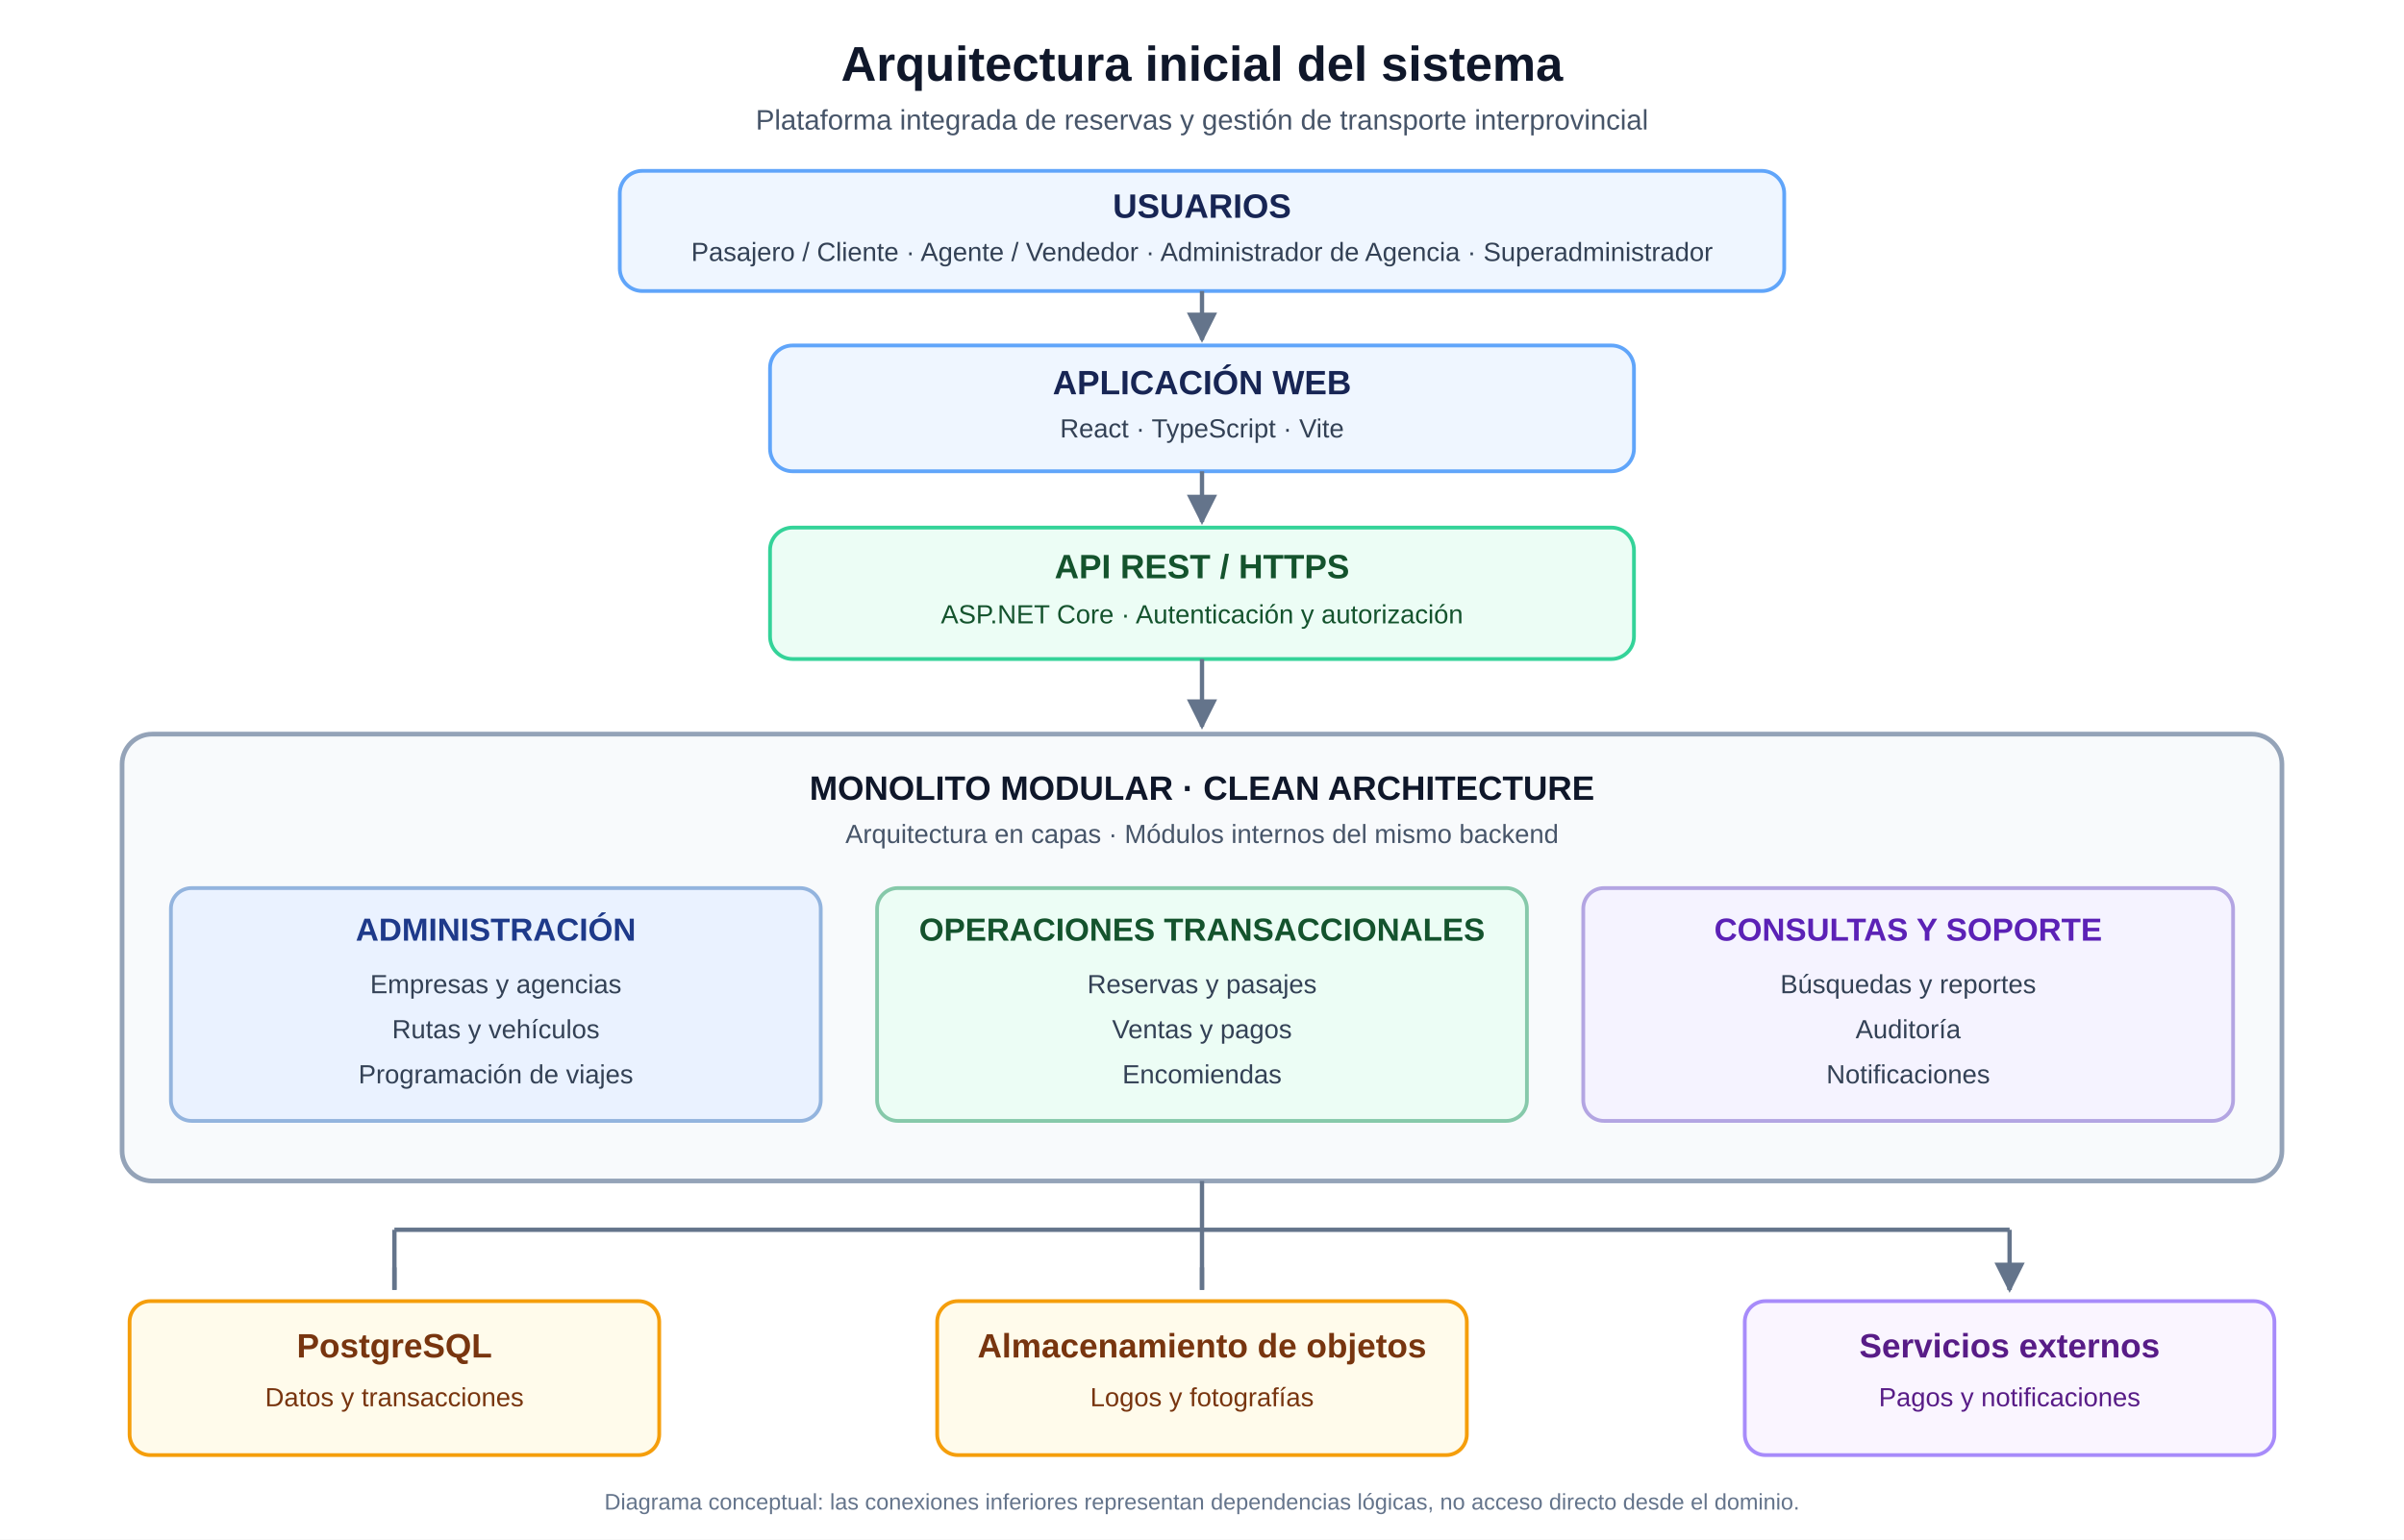
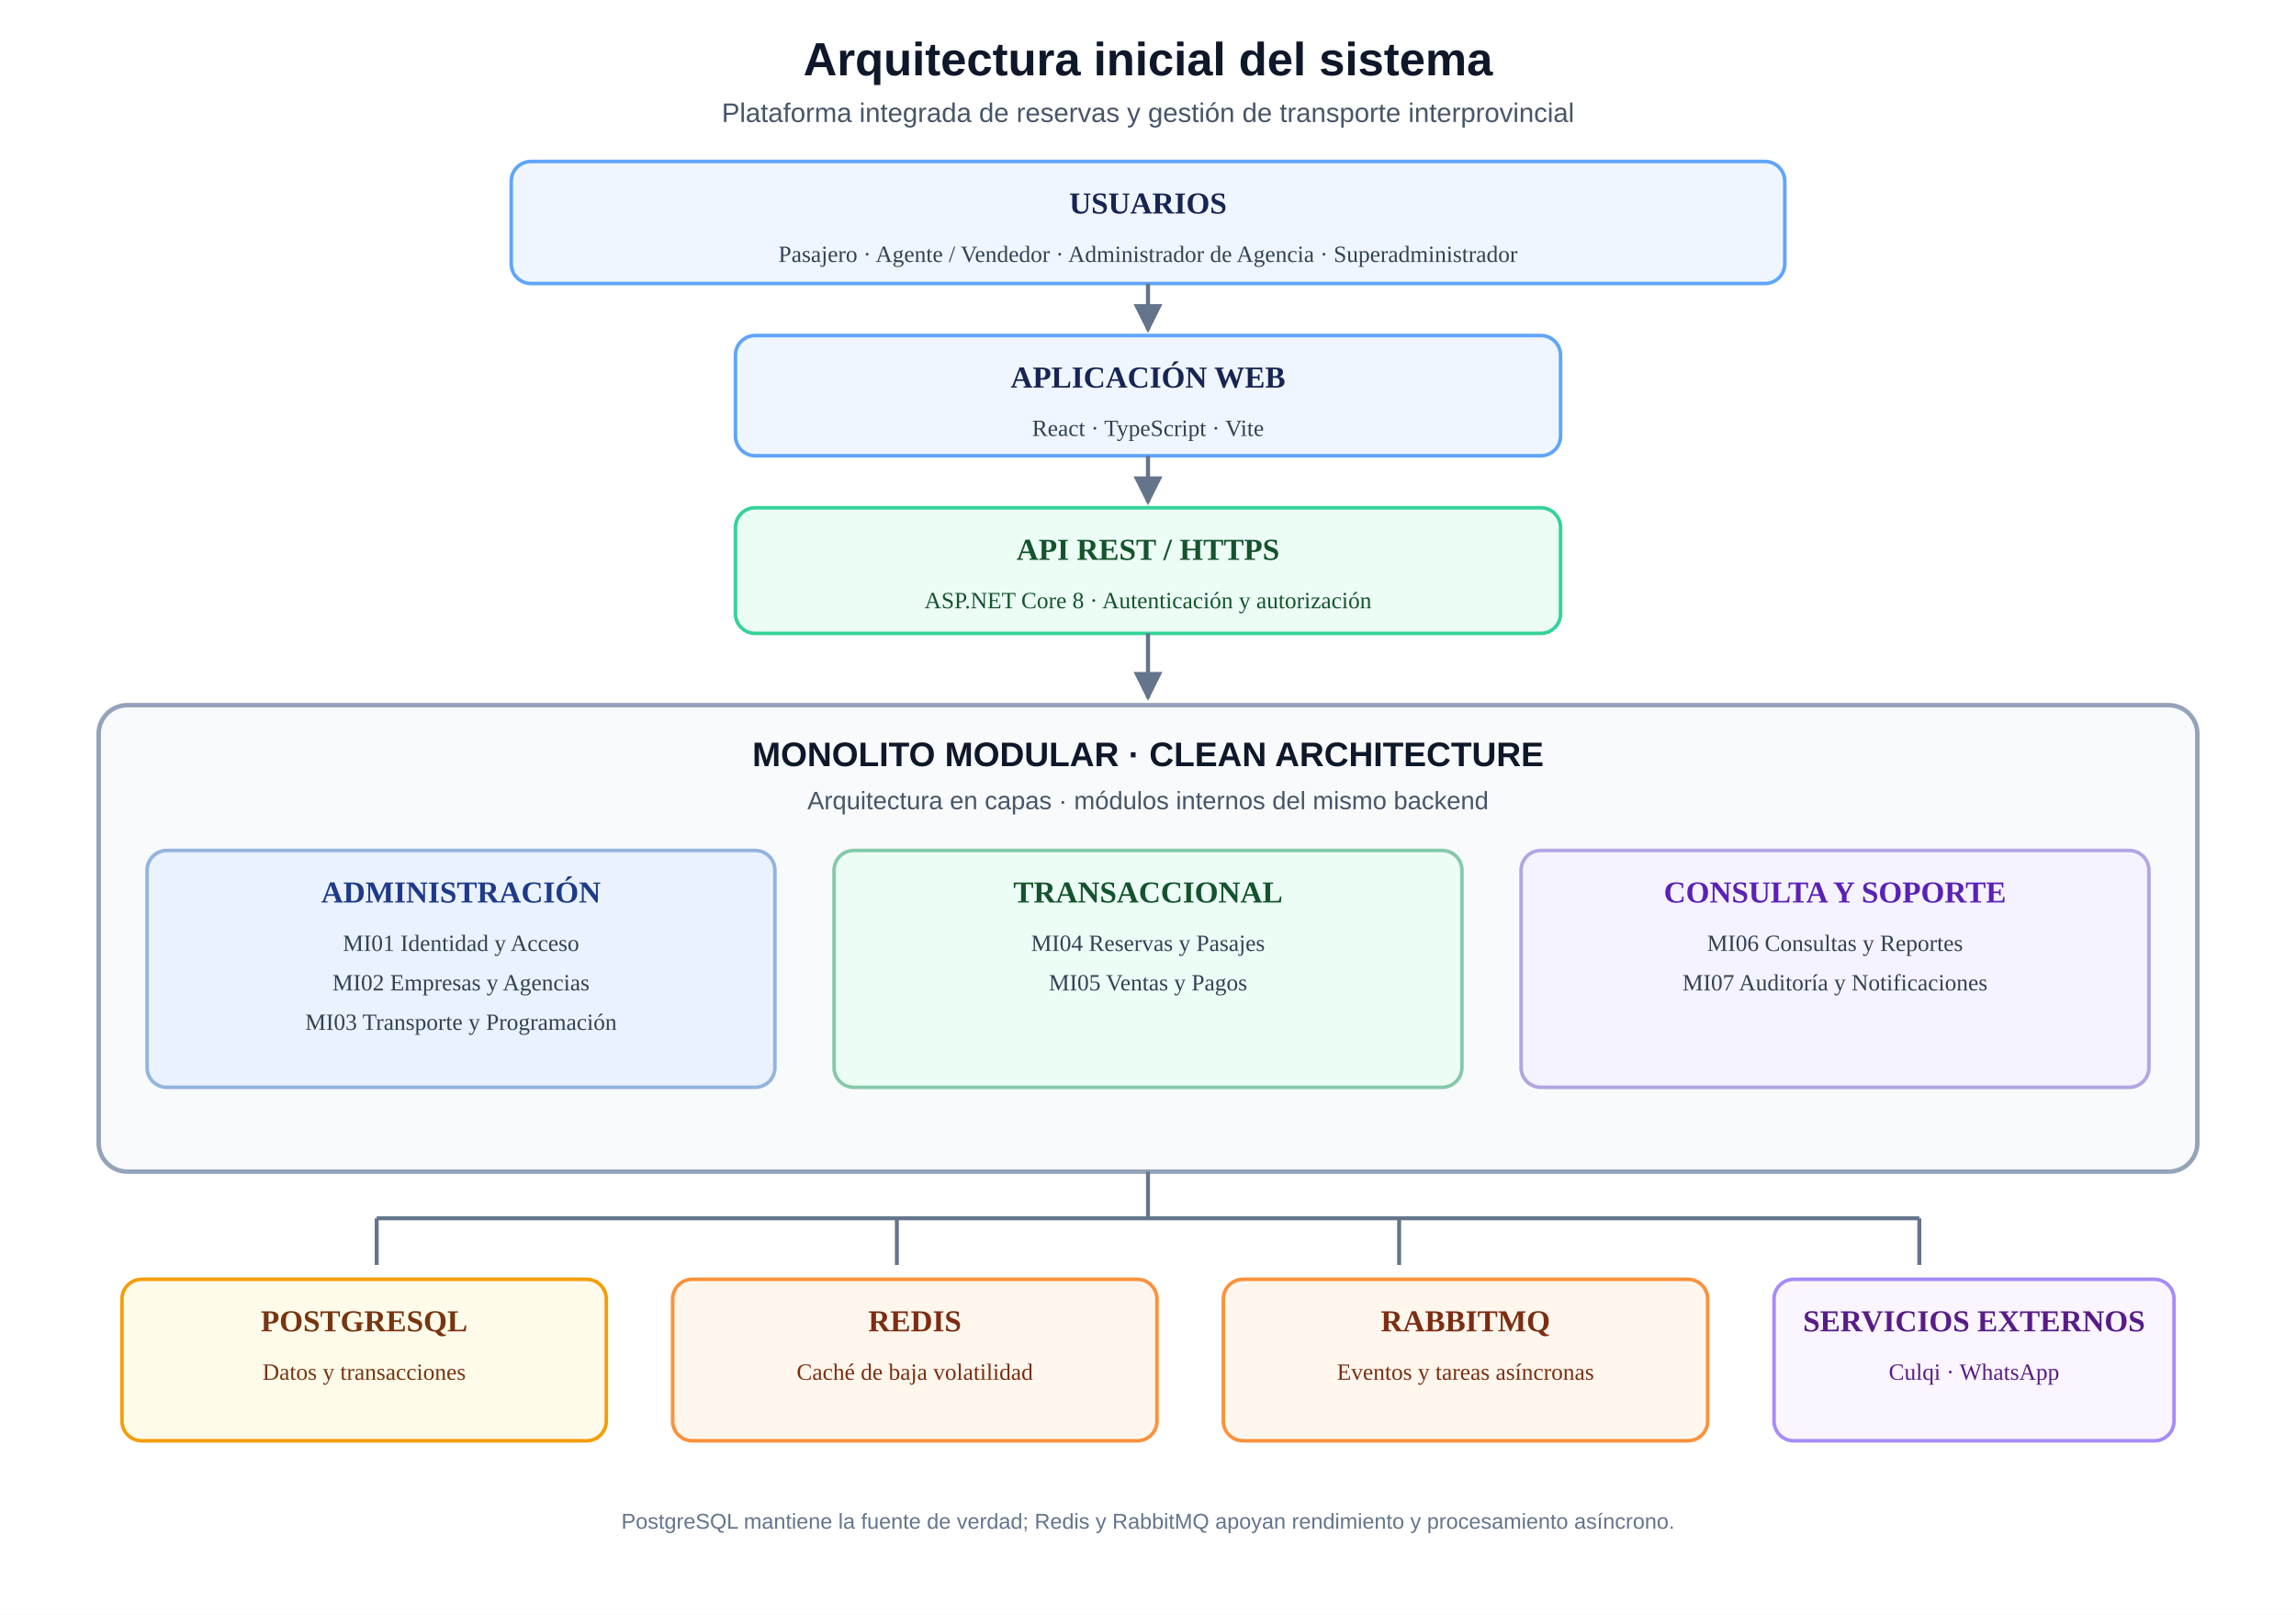
- <svg xmlns="http://www.w3.org/2000/svg" width="1280" height="820" viewBox="0 0 1280 820" role="img" aria-labelledby="title desc">
+ <svg xmlns="http://www.w3.org/2000/svg" width="1280" height="900" viewBox="0 0 1280 900" role="img">
  <defs>
-     <marker id="arrow" viewBox="0 0 10 10" refX="9" refY="5" markerWidth="7" markerHeight="7" orient="auto-start-reverse">
-       <path d="M0 0 L10 5 L0 10 Z" fill="#64748b" />
+     <marker id="a" viewBox="0 0 10 10" refX="9" refY="5" markerWidth="7" markerHeight="7" orient="auto">
+       <path d="M0 0L10 5L0 10Z" fill="#64748b" />
    </marker>
-     <style>text{font-family:Arial,Helvetica,sans-serif} .h{font-size:18px;font-weight:700;fill:#172554}.sub{font-size:14px;fill:#334155}.group{font-size:18px;font-weight:700;fill:#0f172a}.small{font-size:14px;fill:#334155}.line{fill:none;stroke:#64748b;stroke-width:2.3;marker-end:url(#arrow)}.node{stroke-width:2}</style>
  </defs>
-   <rect width="1280" height="820" fill="#ffffff" />
-   <text x="640" y="43" text-anchor="middle" font-size="26" font-weight="700" fill="#0f172a">Arquitectura inicial del sistema</text>
-   <text x="640" y="69" text-anchor="middle" font-size="15" fill="#475569">Plataforma integrada de reservas y gestión de transporte interprovincial</text>
-   <rect x="330" y="91" width="620" height="64" rx="12" fill="#eff6ff" stroke="#60a5fa" class="node" />
-   <text x="640" y="116" text-anchor="middle" class="h">USUARIOS</text>
-   <text x="640" y="139" text-anchor="middle" class="sub">Pasajero / Cliente · Agente / Vendedor · Administrador de Agencia · Superadministrador</text>
-   <path d="M640 155 V181" class="line" />
-   <rect x="410" y="184" width="460" height="67" rx="12" fill="#eff6ff" stroke="#60a5fa" class="node" />
-   <text x="640" y="210" text-anchor="middle" class="h">APLICACIÓN WEB</text>
-   <text x="640" y="233" text-anchor="middle" class="sub">React · TypeScript · Vite</text>
-   <path d="M640 251 V278" class="line" />
-   <rect x="410" y="281" width="460" height="70" rx="12" fill="#ecfdf5" stroke="#34d399" class="node" />
-   <text x="640" y="308" text-anchor="middle" font-size="18" font-weight="700" fill="#14532d">API REST / HTTPS</text>
-   <text x="640" y="332" text-anchor="middle" font-size="14" fill="#14532d">ASP.NET Core · Autenticación y autorización</text>
-   <path d="M640 351 V387" class="line" />
-   <rect x="65" y="391" width="1150" height="238" rx="16" fill="#f8fafc" stroke="#94a3b8" stroke-width="2.5" />
-   <text x="640" y="426" text-anchor="middle" class="group">MONOLITO MODULAR · CLEAN ARCHITECTURE</text>
-   <text x="640" y="449" text-anchor="middle" font-size="14" fill="#475569">Arquitectura en capas · Módulos internos del mismo backend</text>
-   <rect x="91" y="473" width="346" height="124" rx="11" fill="#eaf2ff" stroke="#93b4de" stroke-width="2" />
-   <text x="264" y="501" text-anchor="middle" font-size="17" font-weight="700" fill="#1e3a8a">ADMINISTRACIÓN</text>
-   <text x="264" y="529" text-anchor="middle" class="small">Empresas y agencias</text>
-   <text x="264" y="553" text-anchor="middle" class="small">Rutas y vehículos</text>
-   <text x="264" y="577" text-anchor="middle" class="small">Programación de viajes</text>
-   <rect x="467" y="473" width="346" height="124" rx="11" fill="#ecfdf5" stroke="#86c9aa" stroke-width="2" />
-   <text x="640" y="501" text-anchor="middle" font-size="17" font-weight="700" fill="#14532d">OPERACIONES TRANSACCIONALES</text>
-   <text x="640" y="529" text-anchor="middle" class="small">Reservas y pasajes</text>
-   <text x="640" y="553" text-anchor="middle" class="small">Ventas y pagos</text>
-   <text x="640" y="577" text-anchor="middle" class="small">Encomiendas</text>
-   <rect x="843" y="473" width="346" height="124" rx="11" fill="#f5f3ff" stroke="#b3a5e2" stroke-width="2" />
-   <text x="1016" y="501" text-anchor="middle" font-size="17" font-weight="700" fill="#5b21b6">CONSULTAS Y SOPORTE</text>
-   <text x="1016" y="529" text-anchor="middle" class="small">Búsquedas y reportes</text>
-   <text x="1016" y="553" text-anchor="middle" class="small">Auditoría</text>
-   <text x="1016" y="577" text-anchor="middle" class="small">Notificaciones</text>
-   <path d="M640 629 V655 M210 655 H1070 M210 655 V687 M640 655 V687 M1070 655 V687" fill="none" stroke="#64748b" stroke-width="2.3" />
-   <path d="M210 675 V687 M640 675 V687 M1070 675 V687" class="line" />
-   <rect x="69" y="693" width="282" height="82" rx="11" fill="#fffbeb" stroke="#f59e0b" stroke-width="2" />
-   <text x="210" y="723" text-anchor="middle" font-size="18" font-weight="700" fill="#78350f">PostgreSQL</text>
-   <text x="210" y="749" text-anchor="middle" font-size="14" fill="#78350f">Datos y transacciones</text>
-   <rect x="499" y="693" width="282" height="82" rx="11" fill="#fffbeb" stroke="#f59e0b" stroke-width="2" />
-   <text x="640" y="723" text-anchor="middle" font-size="18" font-weight="700" fill="#78350f">Almacenamiento de objetos</text>
-   <text x="640" y="749" text-anchor="middle" font-size="14" fill="#78350f">Logos y fotografías</text>
-   <rect x="929" y="693" width="282" height="82" rx="11" fill="#faf5ff" stroke="#a78bfa" stroke-width="2" />
-   <text x="1070" y="723" text-anchor="middle" font-size="18" font-weight="700" fill="#581c87">Servicios externos</text>
-   <text x="1070" y="749" text-anchor="middle" font-size="14" fill="#581c87">Pagos y notificaciones</text>
-   <text x="640" y="804" text-anchor="middle" font-size="12" fill="#64748b">Diagrama conceptual: las conexiones inferiores representan dependencias lógicas, no acceso directo desde el dominio.</text>
+   <rect width="1280" height="900" fill="#fff" />
+   <text x="640" y="42" text-anchor="middle" font-family="Arial" font-size="26" font-weight="700" fill="#0f172a">Arquitectura inicial del sistema</text>
+   <text x="640" y="68" text-anchor="middle" font-family="Arial" font-size="15" fill="#475569">Plataforma integrada de reservas y gestión de transporte interprovincial</text>
+   <rect x="285" y="90" width="710" height="68" rx="11" fill="#eff6ff" stroke="#60a5fa" stroke-width="2" />
+   <text x="640.0" y="119" text-anchor="middle" font-size="17" font-weight="700" fill="#172554">USUARIOS</text>
+   <text x="640.0" y="146" text-anchor="middle" font-size="13" fill="#334155">Pasajero · Agente / Vendedor · Administrador de Agencia · Superadministrador</text>
+   <path d="M640 158V184" stroke="#64748b" stroke-width="2.3" marker-end="url(#a)" />
+   <rect x="410" y="187" width="460" height="67" rx="11" fill="#eff6ff" stroke="#60a5fa" stroke-width="2" />
+   <text x="640.0" y="216" text-anchor="middle" font-size="17" font-weight="700" fill="#172554">APLICACIÓN WEB</text>
+   <text x="640.0" y="243" text-anchor="middle" font-size="13" fill="#334155">React · TypeScript · Vite</text>
+   <path d="M640 254V280" stroke="#64748b" stroke-width="2.3" marker-end="url(#a)" />
+   <rect x="410" y="283" width="460" height="70" rx="11" fill="#ecfdf5" stroke="#34d399" stroke-width="2" />
+   <text x="640.0" y="312" text-anchor="middle" font-size="17" font-weight="700" fill="#14532d">API REST / HTTPS</text>
+   <text x="640.0" y="339" text-anchor="middle" font-size="13" fill="#14532d">ASP.NET Core 8 · Autenticación y autorización</text>
+   <path d="M640 353V389" stroke="#64748b" stroke-width="2.3" marker-end="url(#a)" />
+   <rect x="55" y="393" width="1170" height="260" rx="16" fill="#f8fafc" stroke="#94a3b8" stroke-width="2.5" />
+   <text x="640" y="427" text-anchor="middle" font-family="Arial" font-size="19" font-weight="700" fill="#0f172a">MONOLITO MODULAR · CLEAN ARCHITECTURE</text>
+   <text x="640" y="451" text-anchor="middle" font-family="Arial" font-size="14" fill="#475569">Arquitectura en capas · módulos internos del mismo backend</text>
+   <rect x="82" y="474" width="350" height="132" rx="11" fill="#eaf2ff" stroke="#93b4de" stroke-width="2" />
+   <text x="257.0" y="503" text-anchor="middle" font-size="17" font-weight="700" fill="#1e3a8a">ADMINISTRACIÓN</text>
+   <text x="257.0" y="530" text-anchor="middle" font-size="13" fill="#334155">MI01 Identidad y Acceso</text>
+   <text x="257.0" y="552" text-anchor="middle" font-size="13" fill="#334155">MI02 Empresas y Agencias</text>
+   <text x="257.0" y="574" text-anchor="middle" font-size="13" fill="#334155">MI03 Transporte y Programación</text>
+   <rect x="465" y="474" width="350" height="132" rx="11" fill="#ecfdf5" stroke="#86c9aa" stroke-width="2" />
+   <text x="640.0" y="503" text-anchor="middle" font-size="17" font-weight="700" fill="#14532d">TRANSACCIONAL</text>
+   <text x="640.0" y="530" text-anchor="middle" font-size="13" fill="#334155">MI04 Reservas y Pasajes</text>
+   <text x="640.0" y="552" text-anchor="middle" font-size="13" fill="#334155">MI05 Ventas y Pagos</text>
+   <rect x="848" y="474" width="350" height="132" rx="11" fill="#f5f3ff" stroke="#b3a5e2" stroke-width="2" />
+   <text x="1023.0" y="503" text-anchor="middle" font-size="17" font-weight="700" fill="#5b21b6">CONSULTA Y SOPORTE</text>
+   <text x="1023.0" y="530" text-anchor="middle" font-size="13" fill="#334155">MI06 Consultas y Reportes</text>
+   <text x="1023.0" y="552" text-anchor="middle" font-size="13" fill="#334155">MI07 Auditoría y Notificaciones</text>
+   <path d="M640 653V679M210 679H1070M210 679V705M500 679V705M780 679V705M1070 679V705" fill="none" stroke="#64748b" stroke-width="2.2" />
+   <rect x="68" y="713" width="270" height="90" rx="11" fill="#fffbeb" stroke="#f59e0b" stroke-width="2" />
+   <text x="203.0" y="742" text-anchor="middle" font-size="17" font-weight="700" fill="#78350f">POSTGRESQL</text>
+   <text x="203.0" y="769" text-anchor="middle" font-size="13" fill="#78350f">Datos y transacciones</text>
+   <rect x="375" y="713" width="270" height="90" rx="11" fill="#fff7ed" stroke="#fb923c" stroke-width="2" />
+   <text x="510.0" y="742" text-anchor="middle" font-size="17" font-weight="700" fill="#7c2d12">REDIS</text>
+   <text x="510.0" y="769" text-anchor="middle" font-size="13" fill="#7c2d12">Caché de baja volatilidad</text>
+   <rect x="682" y="713" width="270" height="90" rx="11" fill="#fff7ed" stroke="#fb923c" stroke-width="2" />
+   <text x="817.0" y="742" text-anchor="middle" font-size="17" font-weight="700" fill="#7c2d12">RABBITMQ</text>
+   <text x="817.0" y="769" text-anchor="middle" font-size="13" fill="#7c2d12">Eventos y tareas asíncronas</text>
+   <rect x="989" y="713" width="223" height="90" rx="11" fill="#faf5ff" stroke="#a78bfa" stroke-width="2" />
+   <text x="1100.5" y="742" text-anchor="middle" font-size="17" font-weight="700" fill="#581c87">SERVICIOS EXTERNOS</text>
+   <text x="1100.5" y="769" text-anchor="middle" font-size="13" fill="#581c87">Culqi · WhatsApp</text>
+   <text x="640" y="852" text-anchor="middle" font-family="Arial" font-size="12" fill="#64748b">PostgreSQL mantiene la fuente de verdad; Redis y RabbitMQ apoyan rendimiento y procesamiento asíncrono.</text>
</svg>
